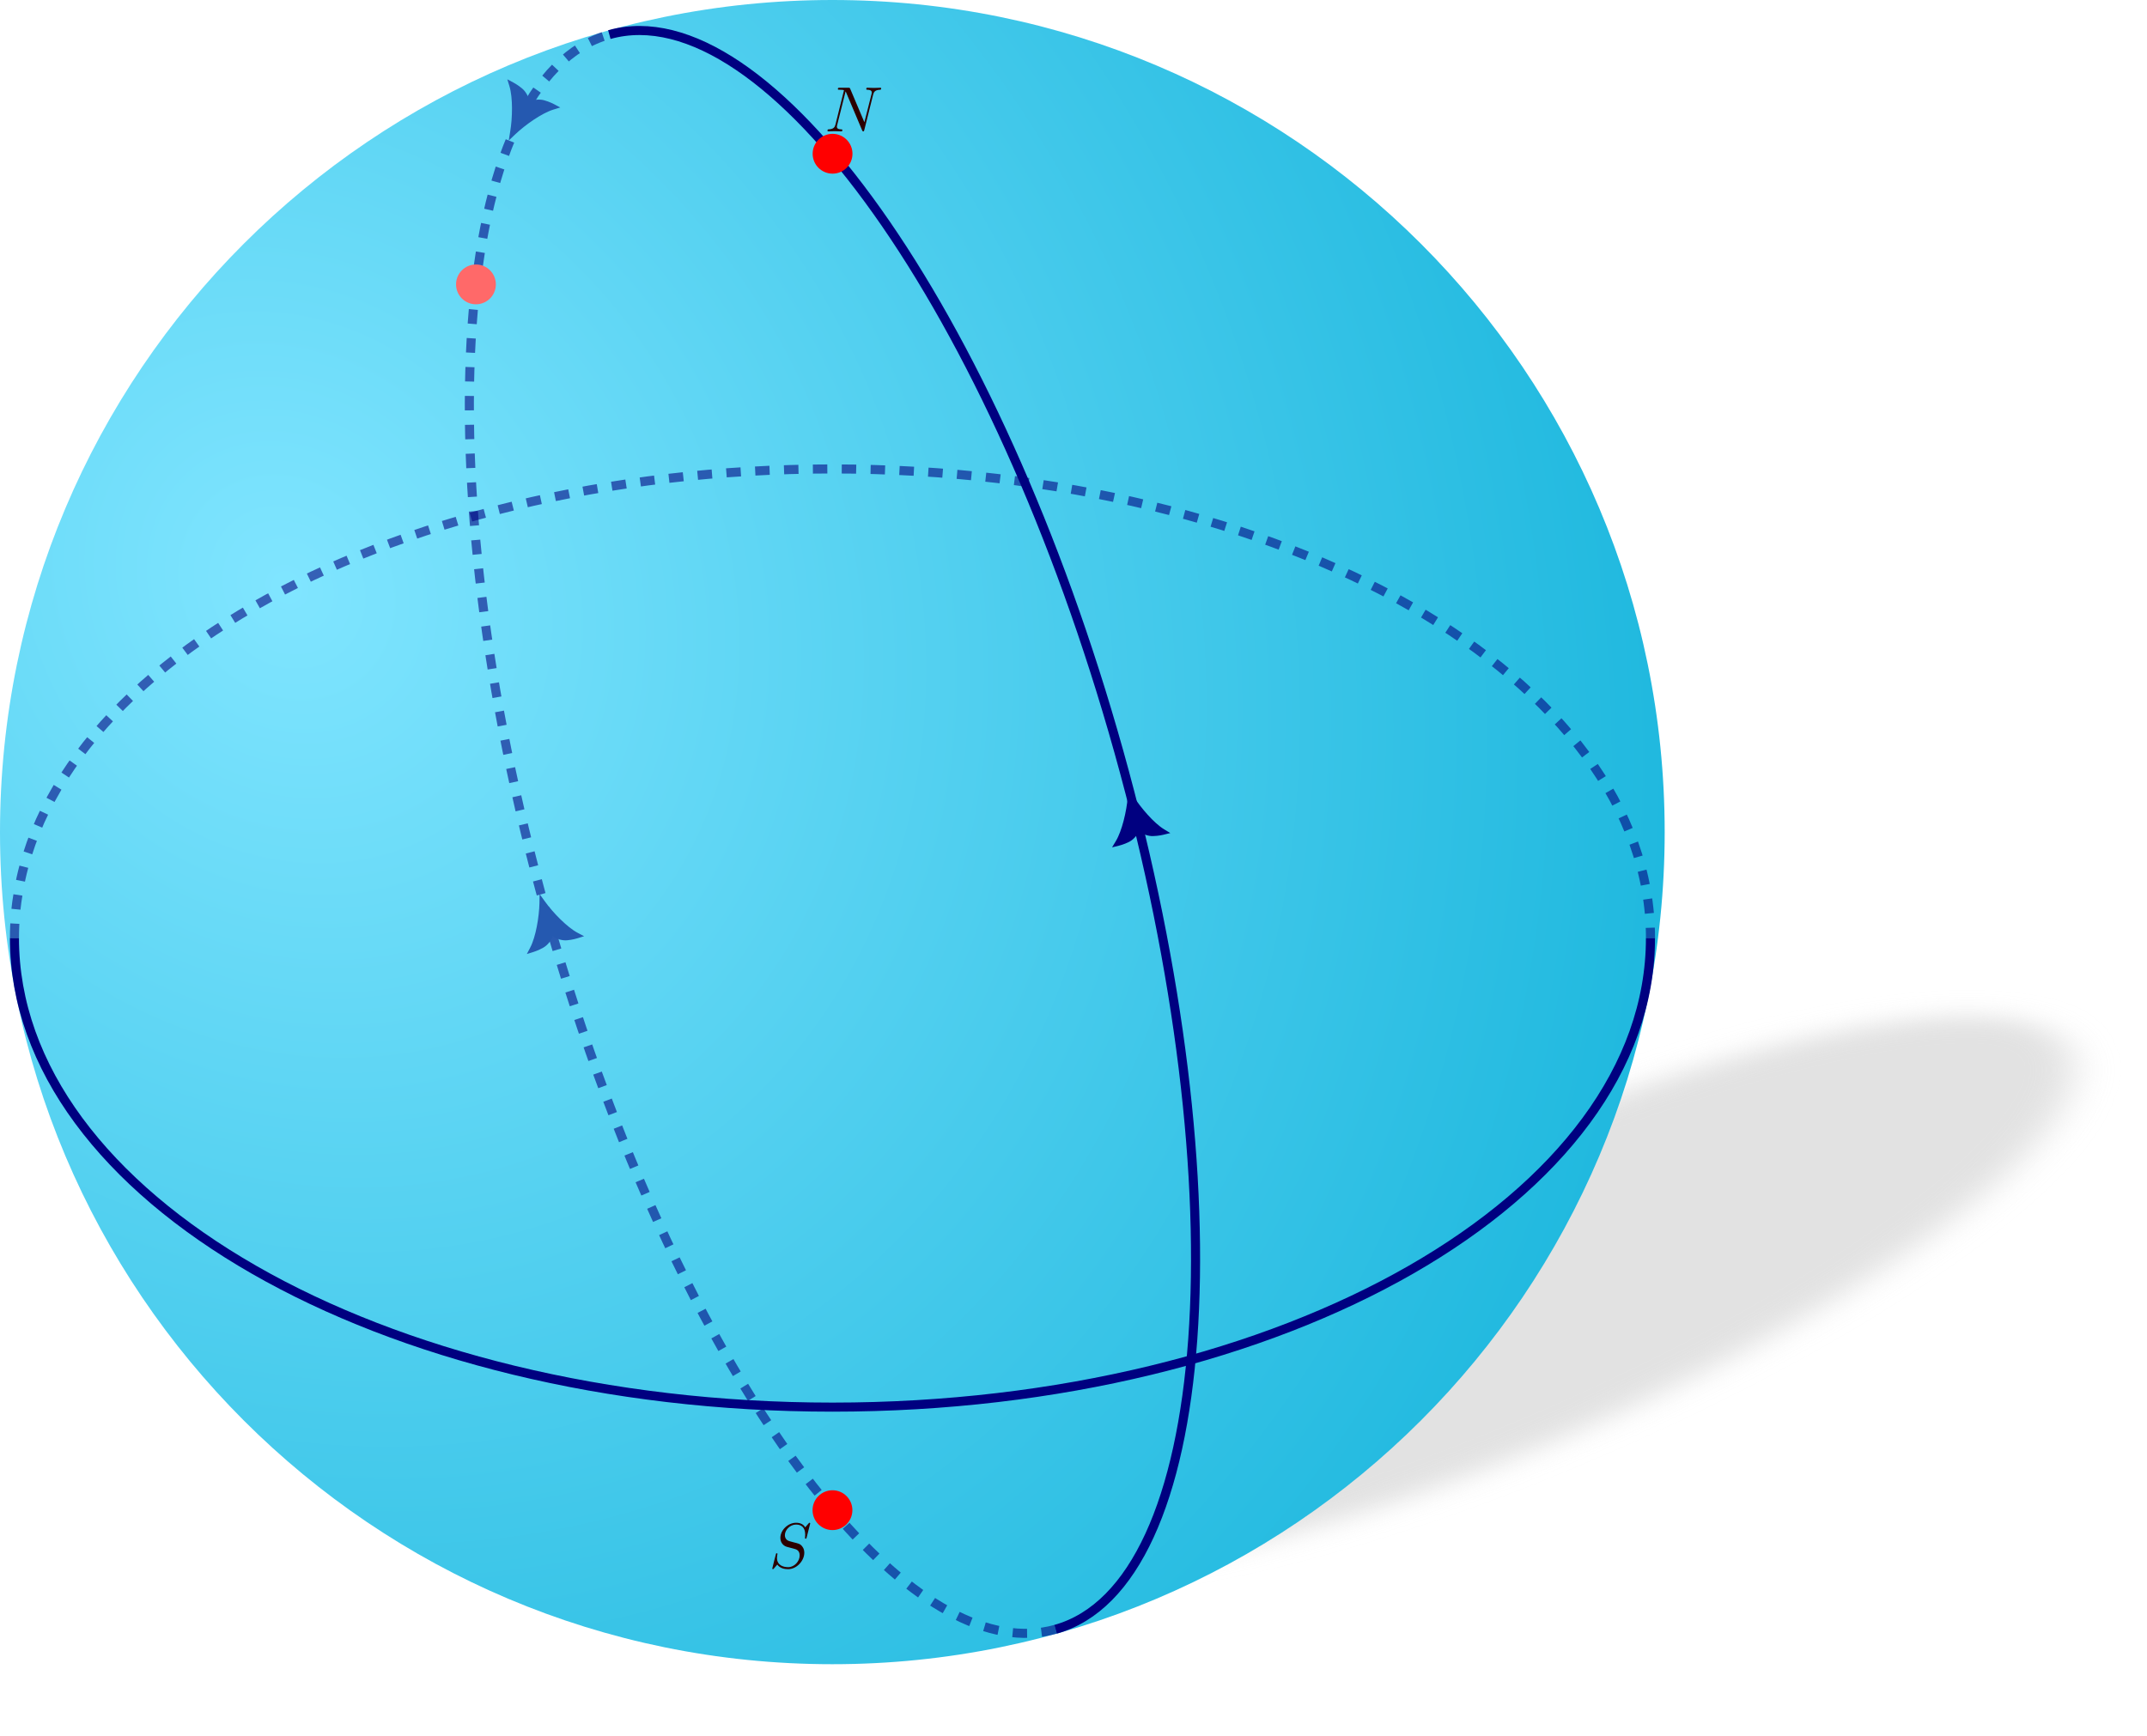
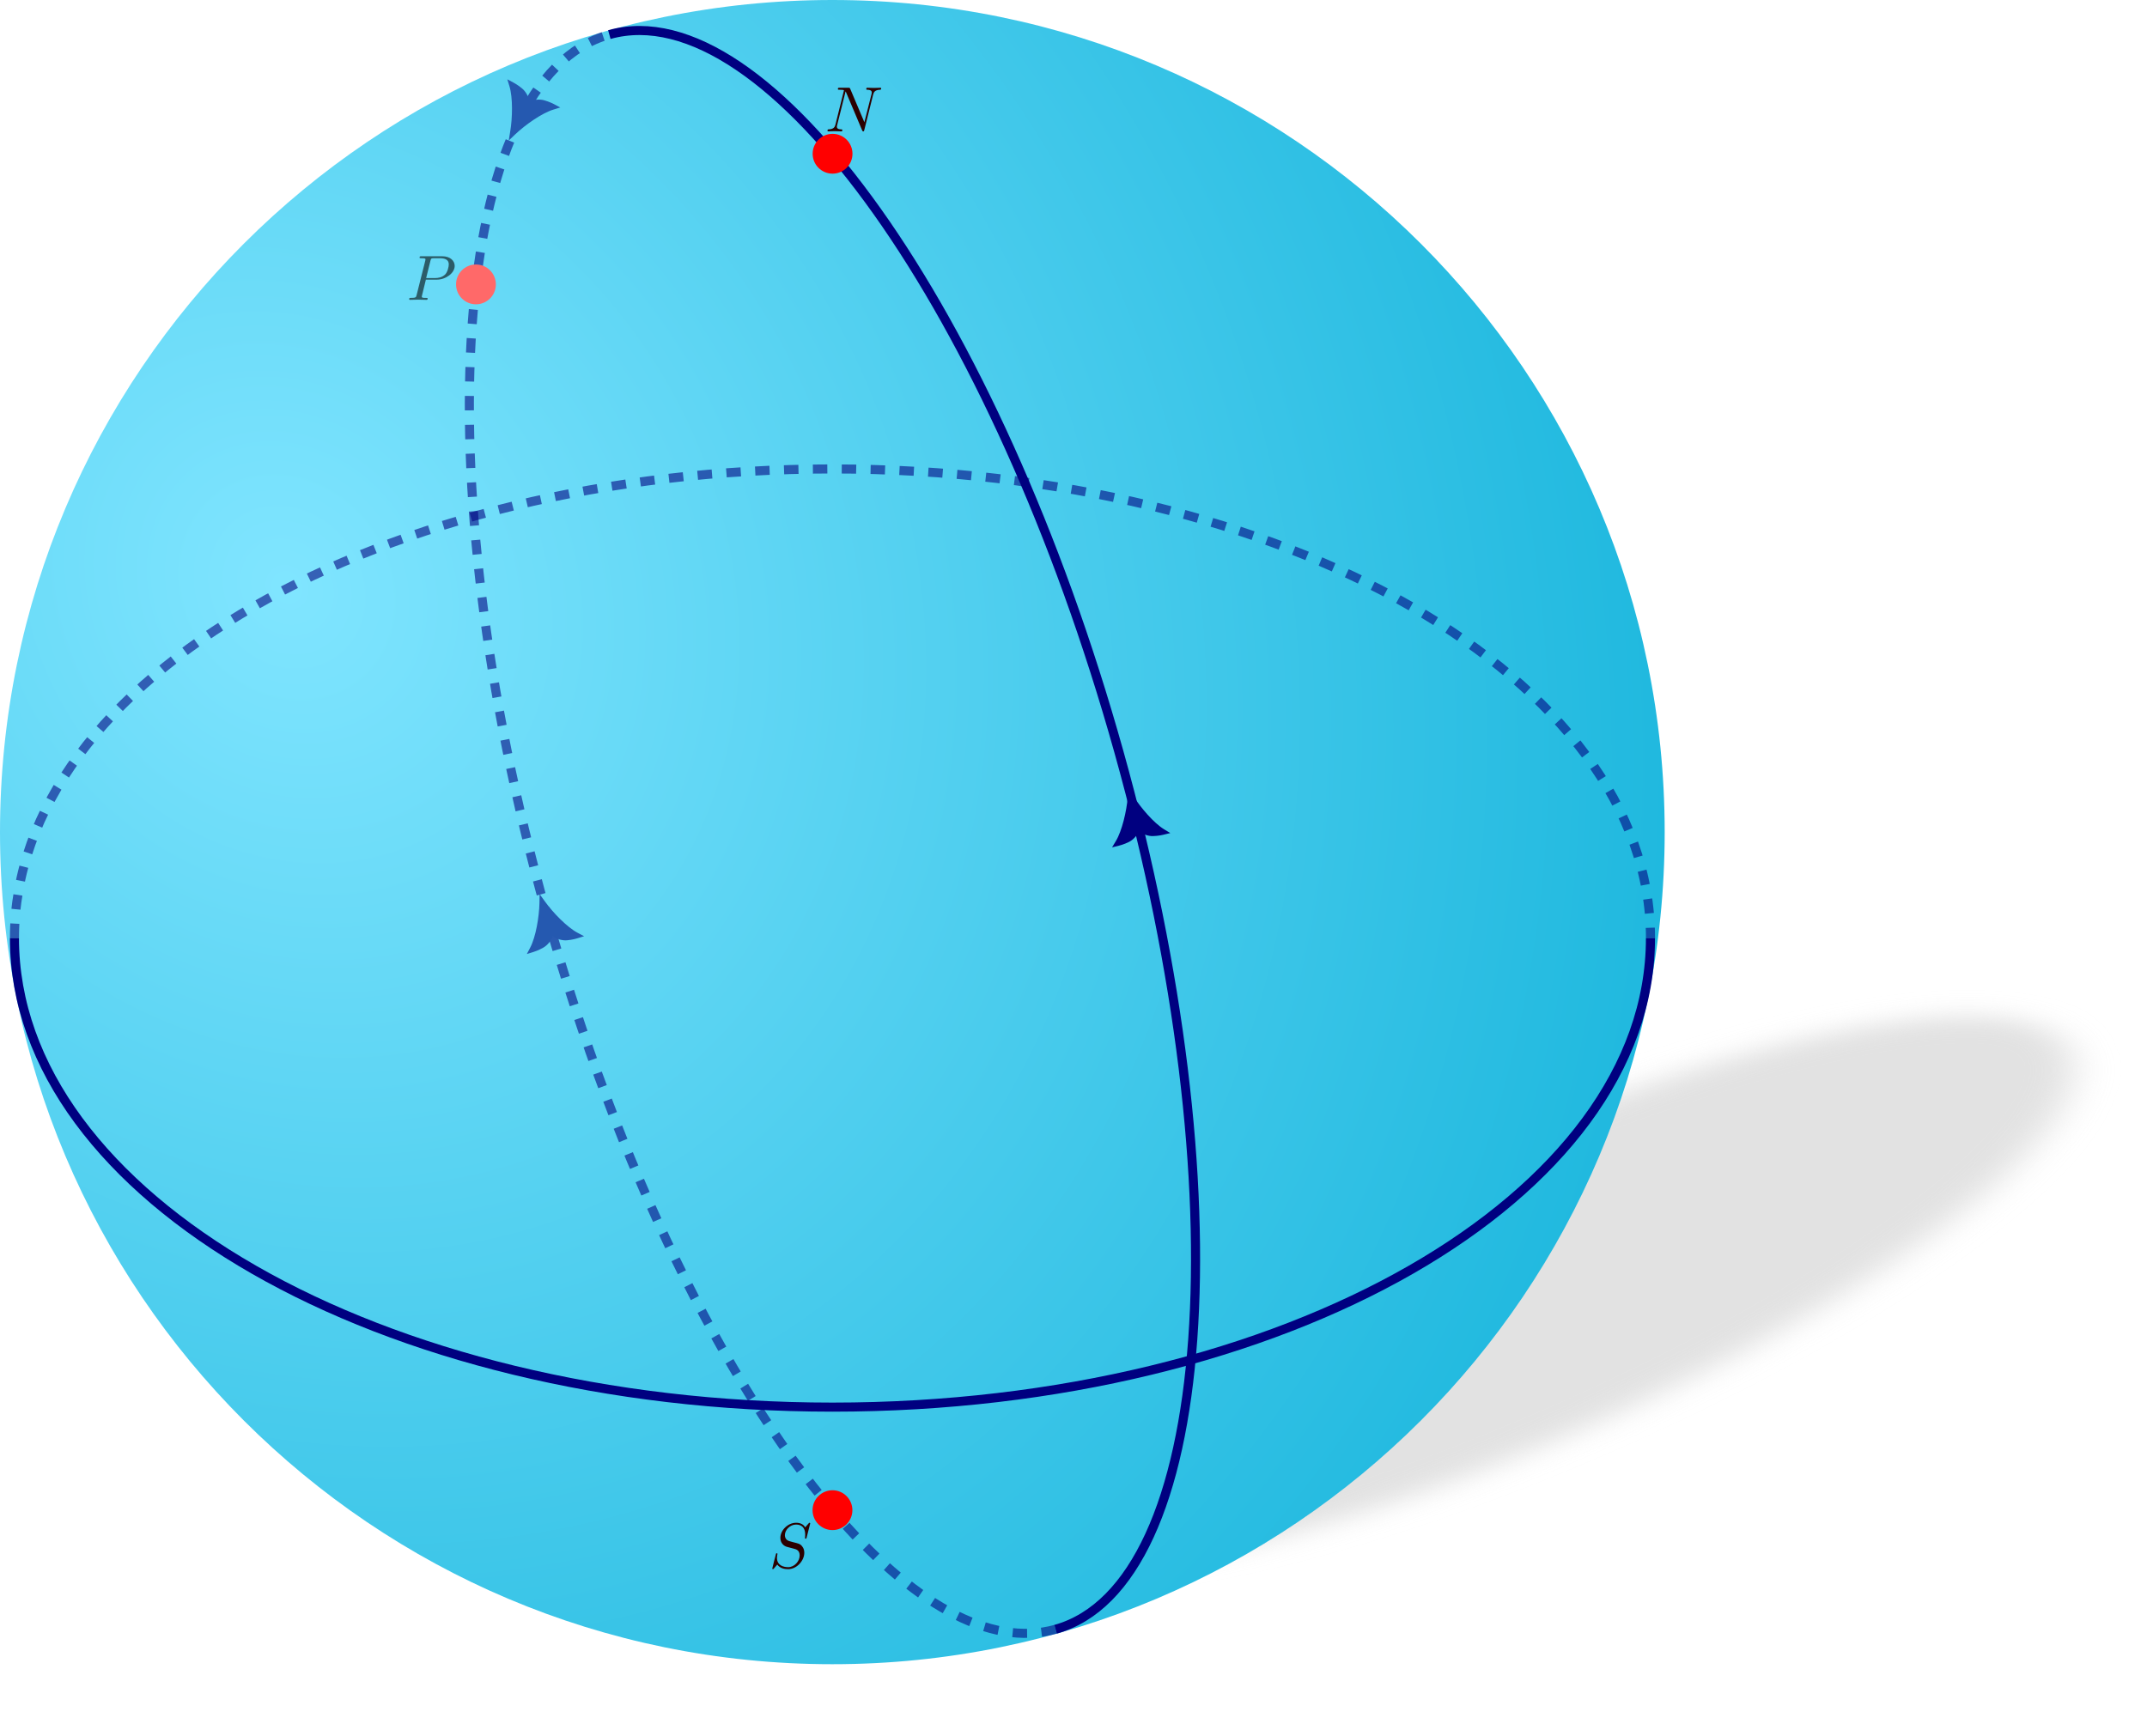
<svg xmlns="http://www.w3.org/2000/svg" xmlns:xlink="http://www.w3.org/1999/xlink" id="svg5" version="1.1" viewBox="0 0 118.274 95.63" height="95.63mm" width="118.274mm" xml:space="preserve">
  <defs id="defs2">
    <linearGradient id="linearGradient925">
      <stop style="stop-color:#80e5ff;stop-opacity:1" offset="0" id="stop921" />
      <stop style="stop-color:#00aad4;stop-opacity:1" offset="1" id="stop923" />
    </linearGradient>
    <radialGradient xlink:href="#linearGradient925" id="radialGradient927" cx="79.086" cy="84.804" fx="79.086" fy="84.804" r="45.852" gradientUnits="userSpaceOnUse" gradientTransform="matrix(1.40821,1.937666,-1.702373,1.237208,88.23283,-180.536)" />
    <filter style="color-interpolation-filters:sRGB" id="filter8556" x="-0.036" y="-0.142" width="1.073" height="1.285">
      <feGaussianBlur stdDeviation="0.75" id="feGaussianBlur8558" />
    </filter>
    <g id="g350">
      <symbol overflow="visible" id="glyph0-0">
        <path style="stroke:none" d="" id="path344" />
      </symbol>
      <symbol overflow="visible" id="glyph0-1">
        <path style="stroke:none" d="M 7.531,-5.766 C 7.641,-6.156 7.812,-6.469 8.609,-6.5 c 0.047,0 0.172,-0.016 0.172,-0.203 0,0 0,-0.109 -0.125,-0.109 -0.328,0 -0.688,0.031 -1.016,0.031 -0.328,0 -0.688,-0.031 -1.016,-0.031 -0.062,0 -0.172,0 -0.172,0.203 C 6.453,-6.5 6.547,-6.5 6.625,-6.5 c 0.578,0.016 0.688,0.219 0.688,0.438 0,0.031 -0.031,0.188 -0.031,0.203 l -1.125,4.438 L 3.953,-6.625 C 3.875,-6.797 3.875,-6.812 3.641,-6.812 h -1.344 c -0.188,0 -0.281,0 -0.281,0.203 0,0.109 0.094,0.109 0.281,0.109 0.047,0 0.672,0 0.672,0.094 L 1.641,-1.062 c -0.109,0.406 -0.281,0.719 -1.078,0.75 -0.062,0 -0.172,0.016 -0.172,0.203 0,0.062 0.047,0.109 0.125,0.109 0.328,0 0.672,-0.031 1,-0.031 C 1.859,-0.031 2.219,0 2.547,0 2.594,0 2.719,0 2.719,-0.203 2.719,-0.297 2.625,-0.312 2.516,-0.312 1.938,-0.328 1.859,-0.547 1.859,-0.75 c 0,-0.062 0.016,-0.125 0.047,-0.234 l 1.312,-5.25 C 3.266,-6.188 3.266,-6.156 3.312,-6.062 l 2.484,5.875 C 5.859,-0.016 5.891,0 5.984,0 6.094,0 6.094,-0.031 6.141,-0.203 Z m 0,0" id="path347" />
      </symbol>
    </g>
    <clipPath id="clip1">
      <path d="M 0,0 H 9 V 6.809 H 0 Z m 0,0" id="path352" />
    </clipPath>
    <g id="g505">
      <symbol overflow="visible" id="glyph0-0-3">
        <path style="stroke:none" d="" id="path499" />
      </symbol>
      <symbol overflow="visible" id="glyph0-1-6">
        <path style="stroke:none" d="m 6.438,-6.922 c 0,-0.031 -0.031,-0.109 -0.125,-0.109 -0.047,0 -0.047,0.016 -0.172,0.156 L 5.656,-6.312 c -0.25,-0.469 -0.766,-0.719 -1.422,-0.719 -1.266,0 -2.453,1.156 -2.453,2.359 0,0.797 0.516,1.266 1.031,1.406 l 1.062,0.281 c 0.375,0.094 0.922,0.25 0.922,1.062 0,0.891 -0.812,1.828 -1.797,1.828 -0.641,0 -1.75,-0.219 -1.75,-1.453 0,-0.234 0.062,-0.484 0.062,-0.531 0.016,-0.047 0.016,-0.062 0.016,-0.078 0,-0.094 -0.062,-0.109 -0.109,-0.109 -0.047,0 -0.078,0.016 -0.109,0.047 -0.031,0.031 -0.594,2.312 -0.594,2.344 0,0.047 0.047,0.094 0.109,0.094 0.047,0 0.062,-0.016 0.188,-0.156 L 1.297,-0.5 c 0.422,0.578 1.109,0.719 1.688,0.719 1.359,0 2.531,-1.328 2.531,-2.562 0,-0.688 -0.344,-1.031 -0.484,-1.172 C 4.797,-3.734 4.641,-3.781 3.766,-4 3.531,-4.062 3.188,-4.172 3.094,-4.188 2.828,-4.281 2.484,-4.562 2.484,-5.094 c 0,-0.812 0.797,-1.656 1.75,-1.656 0.812,0 1.422,0.438 1.422,1.547 0,0.312 -0.031,0.5 -0.031,0.562 0,0 0,0.094 0.109,0.094 0.109,0 0.125,-0.031 0.156,-0.203 z m 0,0" id="path502" />
+       </symbol>
+     </g>
+     <g id="g1223">
+       <symbol overflow="visible" id="glyph0-0-7">
+         <path style="stroke:none;" d="" id="path1217" />
+       </symbol>
+       <symbol overflow="visible" id="glyph0-1-5">
+         <path style="stroke:none;" d="M 3.016 -3.156 L 4.719 -3.156 C 6.125 -3.156 7.516 -4.188 7.516 -5.297 C 7.516 -6.078 6.859 -6.812 5.547 -6.812 L 2.328 -6.812 C 2.141 -6.812 2.031 -6.812 2.031 -6.625 C 2.031 -6.5 2.109 -6.5 2.312 -6.5 C 2.438 -6.5 2.625 -6.484 2.734 -6.484 C 2.906 -6.453 2.953 -6.438 2.953 -6.312 C 2.953 -6.281 2.953 -6.25 2.922 -6.125 L 1.578 -0.781 C 1.484 -0.391 1.469 -0.312 0.672 -0.312 C 0.516 -0.312 0.406 -0.312 0.406 -0.125 C 0.406 0 0.516 0 0.547 0 C 0.828 0 1.531 -0.031 1.812 -0.031 C 2.031 -0.031 2.25 -0.016 2.453 -0.016 C 2.672 -0.016 2.891 0 3.094 0 C 3.172 0 3.297 0 3.297 -0.203 C 3.297 -0.312 3.203 -0.312 3.016 -0.312 C 2.656 -0.312 2.375 -0.312 2.375 -0.484 C 2.375 -0.547 2.391 -0.594 2.406 -0.656 Z M 3.734 -6.125 C 3.828 -6.469 3.844 -6.5 4.281 -6.5 L 5.234 -6.5 C 6.062 -6.5 6.594 -6.234 6.594 -5.547 C 6.594 -5.156 6.391 -4.297 6 -3.938 C 5.5 -3.484 4.906 -3.406 4.469 -3.406 L 3.062 -3.406 Z M 3.734 -6.125 " id="path1220" />
      </symbol>
    </g>
  </defs>
  <g id="layer1" transform="translate(-39.42388,-45.26099)">
    <ellipse style="opacity:0.57;mix-blend-mode:normal;fill:#cccccc;fill-opacity:1;stroke:none;stroke-width:0.201;filter:url(#filter8556)" id="circle8552" cx="129.853" cy="149.985" rx="24.717" ry="6.328" transform="matrix(1.229524,-0.5170403,0.232213,1.313445,-71.27928,-13.354)" />
    <circle style="fill:url(#radialGradient927);fill-opacity:1;stroke:none;stroke-width:0.265" id="path111" cx="85.276" cy="91.113" r="45.852" />
    <path style="font-variation-settings:normal;opacity:1;vector-effect:none;fill:none;fill-opacity:1;stroke:#000080;stroke-width:0.5;stroke-linecap:butt;stroke-linejoin:miter;stroke-miterlimit:4;stroke-dasharray:0.795, 0.795;stroke-dashoffset:0;stroke-opacity:0.578;-inkscape-stroke:none;stop-color:#000000;stop-opacity:1" d="m 40.22,96.95 c 0,-14.276 20.175,-25.849 45.063,-25.849 24.887,0 45.063,11.573 45.063,25.849" id="path5073" />
    <path style="font-variation-settings:normal;opacity:1;vector-effect:none;fill:none;fill-opacity:1;stroke:#000080;stroke-width:0.5;stroke-linecap:butt;stroke-linejoin:miter;stroke-miterlimit:4;stroke-dasharray:none;stroke-dashoffset:0;stroke-opacity:1;-inkscape-stroke:none;stop-color:#000000;stop-opacity:1" d="m 130.345,96.95 c 0,14.276 -20.175,25.849 -45.063,25.849 -24.887,0 -45.063,-11.573 -45.063,-25.849" id="path4835" />
    <path style="font-variation-settings:normal;opacity:1;vector-effect:none;fill:none;fill-opacity:1;stroke:#000080;stroke-width:0.5;stroke-linecap:butt;stroke-linejoin:miter;stroke-miterlimit:4;stroke-dasharray:none;stroke-dashoffset:0;stroke-opacity:1;-inkscape-stroke:none;stop-color:#000000;stop-opacity:1" d="m 57.585,65.087 c 9.049,-2e-6 16.385,20.427 16.385,45.624 -10e-7,25.198 -7.336,45.624 -16.385,45.624" transform="rotate(-15.6291)" id="path5343" />
    <path style="font-variation-settings:normal;opacity:1;vector-effect:none;fill:none;fill-opacity:1;stroke:#000080;stroke-width:0.5;stroke-linecap:butt;stroke-linejoin:miter;stroke-miterlimit:4;stroke-dasharray:0.795, 0.795;stroke-dashoffset:0;stroke-opacity:0.578;-inkscape-stroke:none;stop-color:#000000;stop-opacity:1" d="m 57.585,156.335 c -3.786,0 -7.271,-3.575 -10.045,-9.578 -3.858,-8.347 -6.34,-21.39 -6.34,-36.047 C 41.2,85.513 48.536,65.087 57.585,65.087" transform="rotate(-15.6291)" id="path4813" />
    <circle style="fill:#ff0000;stroke:none;stroke-width:0.5;stroke-dasharray:none;stroke-dashoffset:0;stroke-opacity:0.578" id="circle4527" cx="85.283" cy="128.477" r="1.097" />
    <circle style="fill:#ff0000;stroke:none;stroke-width:0.5;stroke-dasharray:none;stroke-dashoffset:0;stroke-opacity:0.578" id="path4523" cx="85.288" cy="53.733" r="1.097" />
    <circle style="fill:#ff6969;fill-opacity:1;stroke:none;stroke-width:0.5;stroke-dasharray:none;stroke-dashoffset:0;stroke-opacity:0.578" id="circle5393" cx="65.643" cy="60.932" r="1.097" />
    <g id="g5618" transform="rotate(91.85704,160.3801,77.19848)" style="fill:#000080;fill-opacity:1">
      <g id="path5620" style="fill:#000080;fill-opacity:1">
        <path style="color:#000000;fill:#000080;fill-opacity:1;fill-rule:evenodd;stroke-width:0.25pt;-inkscape-stroke:none" d="m 174.287,135.445 c 0.655,-0.443 1.483,-1.194 1.83,-1.81 0,0 0.269,0.963 -0.145,1.338 0.549,0.106 0.818,1.069 0.818,1.069 -0.616,-0.347 -1.714,-0.559 -2.504,-0.598 z" id="path5624" />
        <path style="color:#000000;fill:#000080;fill-opacity:1;fill-rule:evenodd;-inkscape-stroke:none" d="m 176.17,133.203 -0.197,0.35 c -0.32,0.568 -1.143,1.324 -1.779,1.754 l -0.414,0.281 0.5,0.023 c 0.767,0.038 1.862,0.257 2.43,0.576 l 0.352,0.197 -0.109,-0.387 c 0,0 -0.071,-0.257 -0.217,-0.529 -0.12,-0.224 -0.342,-0.419 -0.6,-0.541 0.156,-0.238 0.246,-0.52 0.232,-0.773 -0.017,-0.309 -0.09,-0.564 -0.09,-0.564 z m -0.168,0.771 c 0.014,0.082 0.025,0.09 0.031,0.197 0.015,0.267 -0.031,0.55 -0.172,0.678 l -0.248,0.225 0.328,0.062 c 0.187,0.036 0.374,0.255 0.5,0.49 0.05,0.094 0.046,0.107 0.076,0.184 -0.57,-0.242 -1.262,-0.396 -1.906,-0.455 0.52,-0.385 1.029,-0.878 1.391,-1.381 z" id="path5626" />
      </g>
    </g>
    <g id="g6814" transform="rotate(-46.33058,24.1147,218.5527)" style="fill:#2559b0;fill-opacity:1">
      <g id="g6812" style="fill:#2559b0;fill-opacity:1">
        <path style="color:#000000;fill:#2559b0;fill-opacity:1;fill-rule:evenodd;stroke-width:0.25pt;-inkscape-stroke:none" d="m 174.287,135.445 c 0.655,-0.443 1.483,-1.194 1.83,-1.81 0,0 0.269,0.963 -0.145,1.338 0.549,0.106 0.818,1.069 0.818,1.069 -0.616,-0.347 -1.714,-0.559 -2.504,-0.598 z" id="path6808" />
        <path style="color:#000000;fill:#2559b0;fill-opacity:1;fill-rule:evenodd;-inkscape-stroke:none" d="m 176.17,133.203 -0.197,0.35 c -0.32,0.568 -1.143,1.324 -1.779,1.754 l -0.414,0.281 0.5,0.023 c 0.767,0.038 1.862,0.257 2.43,0.576 l 0.352,0.197 -0.109,-0.387 c 0,0 -0.071,-0.257 -0.217,-0.529 -0.12,-0.224 -0.342,-0.419 -0.6,-0.541 0.156,-0.238 0.246,-0.52 0.232,-0.773 -0.017,-0.309 -0.09,-0.564 -0.09,-0.564 z m -0.168,0.771 c 0.014,0.082 0.025,0.09 0.031,0.197 0.015,0.267 -0.031,0.55 -0.172,0.678 l -0.248,0.225 0.328,0.062 c 0.187,0.036 0.374,0.255 0.5,0.49 0.05,0.094 0.046,0.107 0.076,0.184 -0.57,-0.242 -1.262,-0.396 -1.906,-0.455 0.52,-0.385 1.029,-0.878 1.391,-1.381 z" id="path6810" />
      </g>
    </g>
    <g id="g7098" transform="rotate(88.38602,142.5815,61.248)" style="fill:#2559b0;fill-opacity:1">
      <g id="g7096" style="fill:#2559b0;fill-opacity:1">
        <path style="color:#000000;fill:#2559b0;fill-opacity:1;fill-rule:evenodd;stroke-width:0.25pt;-inkscape-stroke:none" d="m 174.287,135.445 c 0.655,-0.443 1.483,-1.194 1.83,-1.81 0,0 0.269,0.963 -0.145,1.338 0.549,0.106 0.818,1.069 0.818,1.069 -0.616,-0.347 -1.714,-0.559 -2.504,-0.598 z" id="path7092" />
        <path style="color:#000000;fill:#2559b0;fill-opacity:1;fill-rule:evenodd;-inkscape-stroke:none" d="m 176.17,133.203 -0.197,0.35 c -0.32,0.568 -1.143,1.324 -1.779,1.754 l -0.414,0.281 0.5,0.023 c 0.767,0.038 1.862,0.257 2.43,0.576 l 0.352,0.197 -0.109,-0.387 c 0,0 -0.071,-0.257 -0.217,-0.529 -0.12,-0.224 -0.342,-0.419 -0.6,-0.541 0.156,-0.238 0.246,-0.52 0.232,-0.773 -0.017,-0.309 -0.09,-0.564 -0.09,-0.564 z m -0.168,0.771 c 0.014,0.082 0.025,0.09 0.031,0.197 0.015,0.267 -0.031,0.55 -0.172,0.678 l -0.248,0.225 0.328,0.062 c 0.187,0.036 0.374,0.255 0.5,0.49 0.05,0.094 0.046,0.107 0.076,0.184 -0.57,-0.242 -1.262,-0.396 -1.906,-0.455 0.52,-0.385 1.029,-0.878 1.391,-1.381 z" id="path7094" />
      </g>
    </g>
    <use xlink:href="#glyph0-1" x="0" y="6.808" id="use357" style="clip-rule:nonzero;fill:#2b0000;fill-opacity:1" clip-path="url(#clipPath397)" transform="matrix(0.3527778,0,0,0.3527778,84.86916,50.09746)" />
    <use xlink:href="#glyph0-1-6" x="0" y="6.808" id="use509" style="fill:#2b0000;fill-opacity:1" transform="matrix(0.3527778,0,0,0.3527778,81.78495,129.2494)" />
+     <use xlink:href="#glyph0-1-5" x="0" y="6.808" id="use1227" style="fill:#000000;fill-opacity:0.578" transform="matrix(0.3527778,0,0,0.3527778,61.82044,59.38256)" />
  </g>
</svg>
